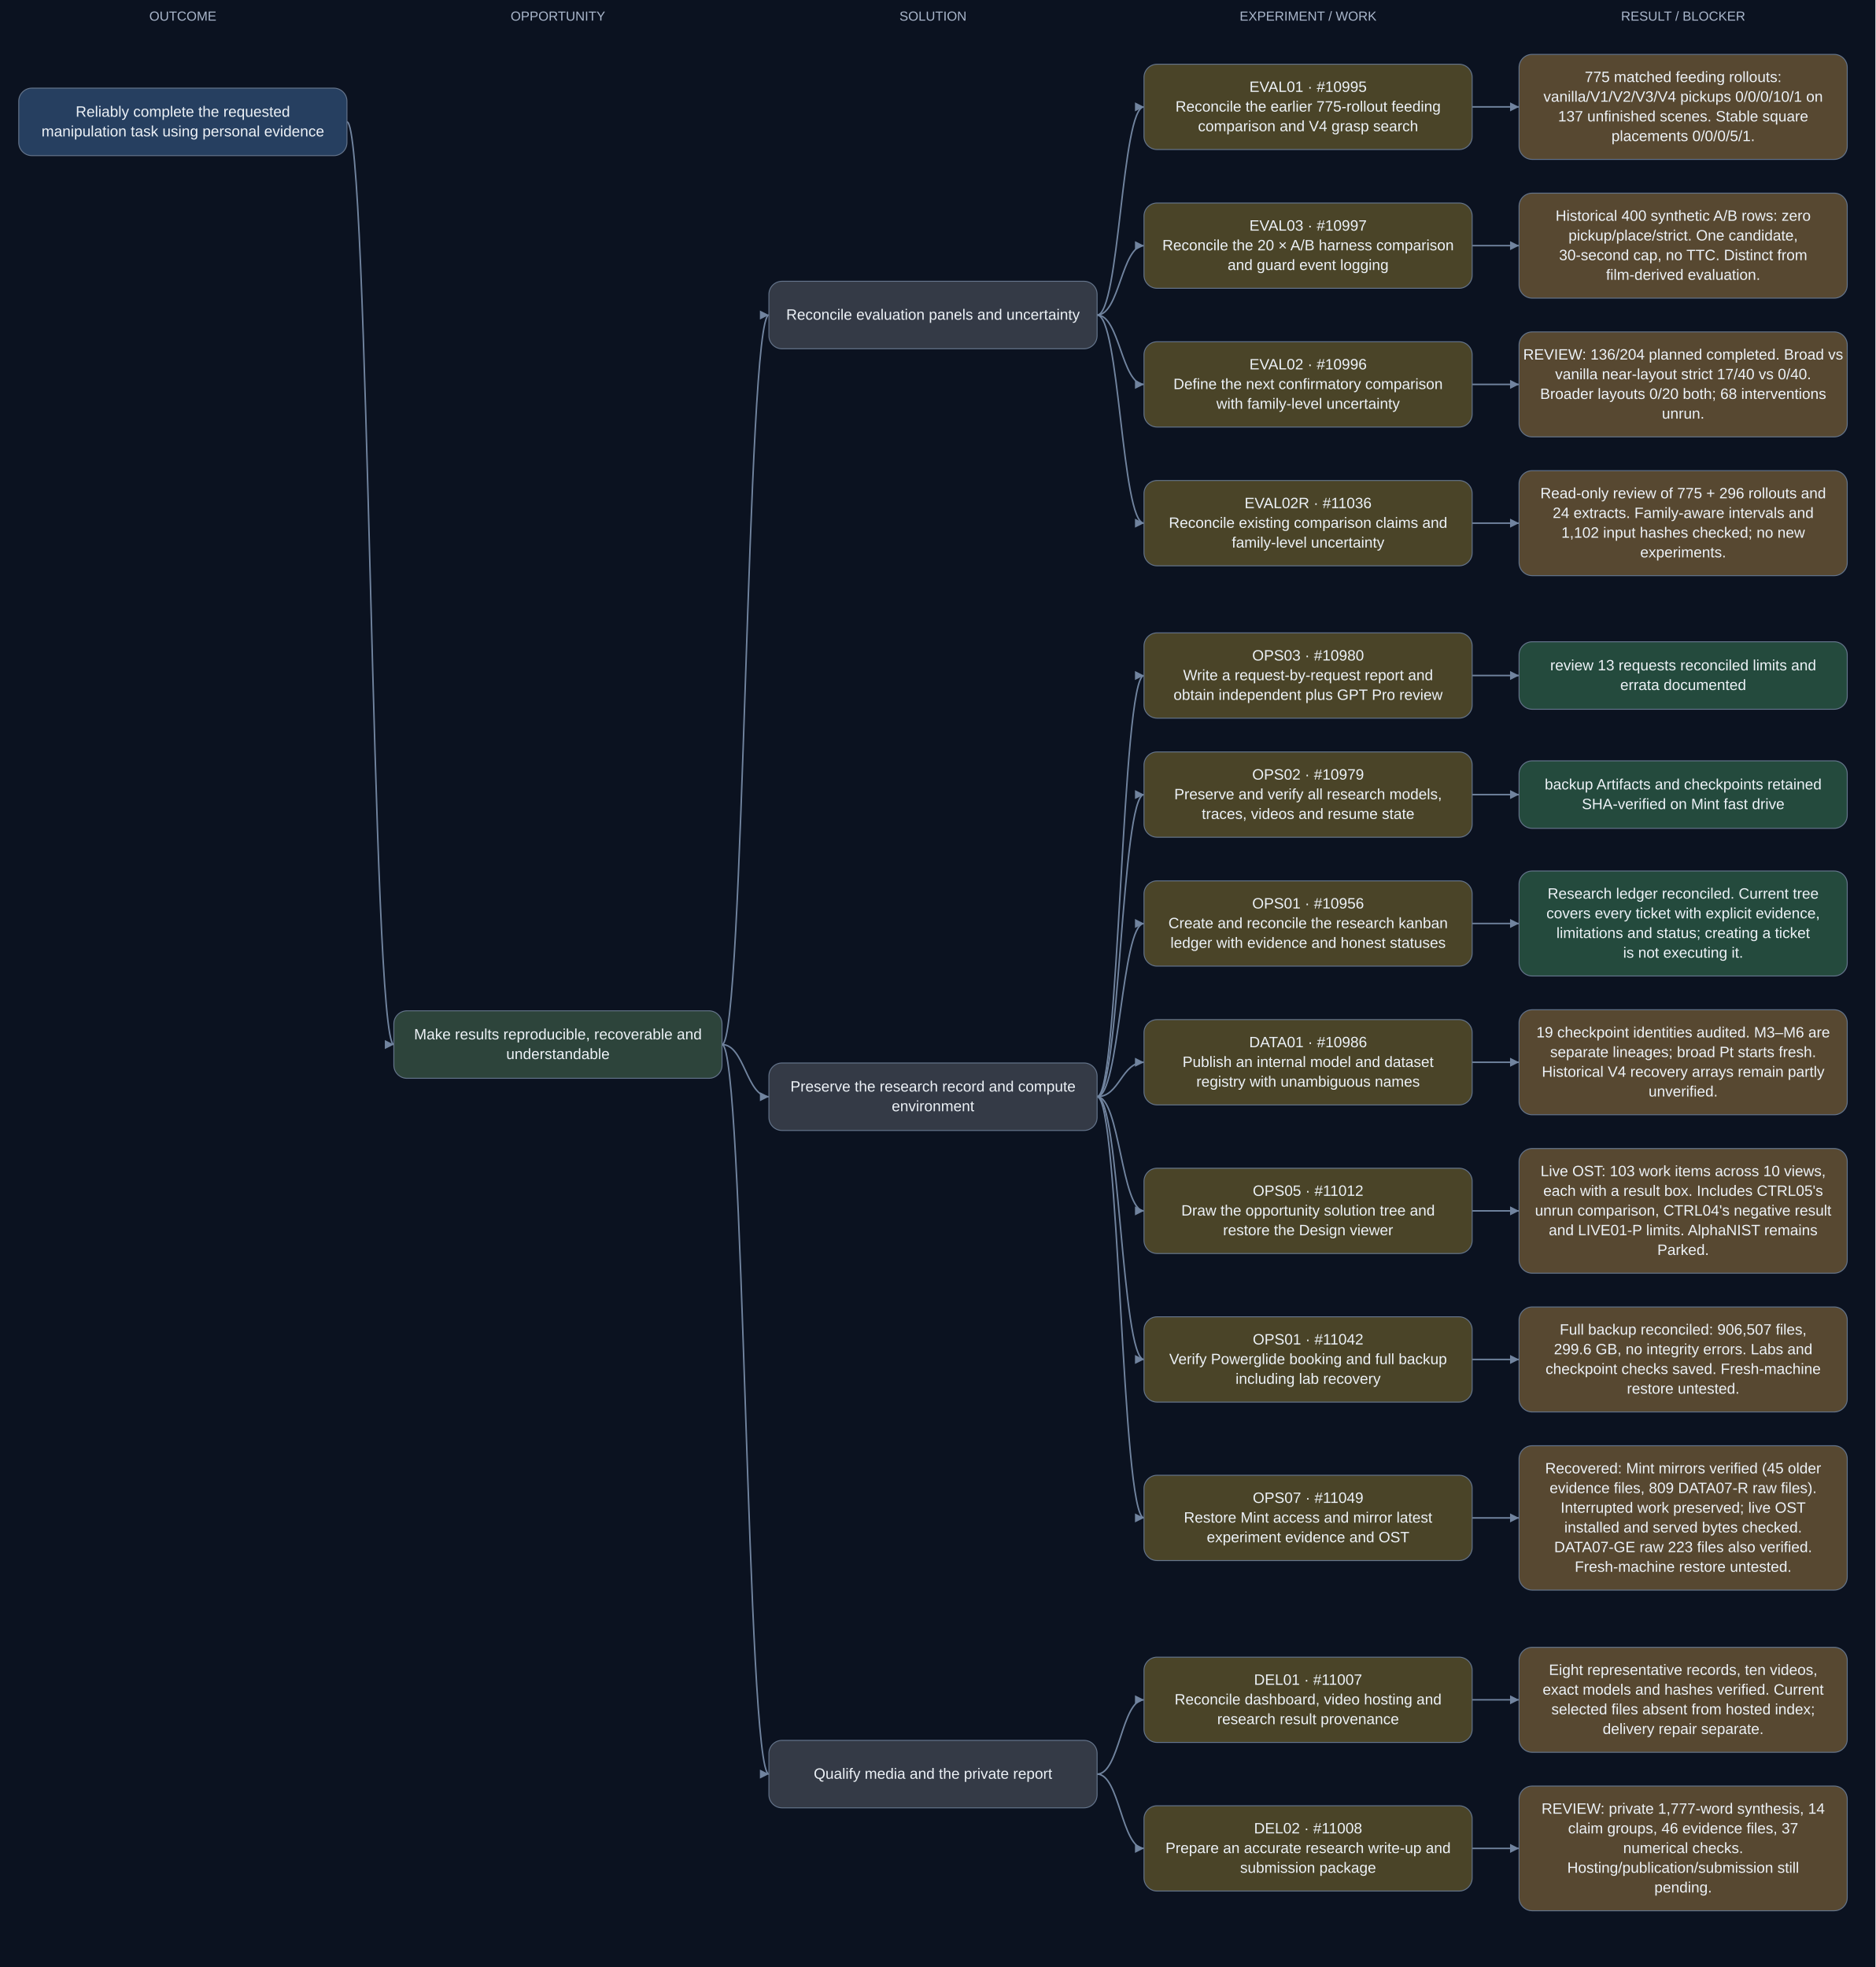
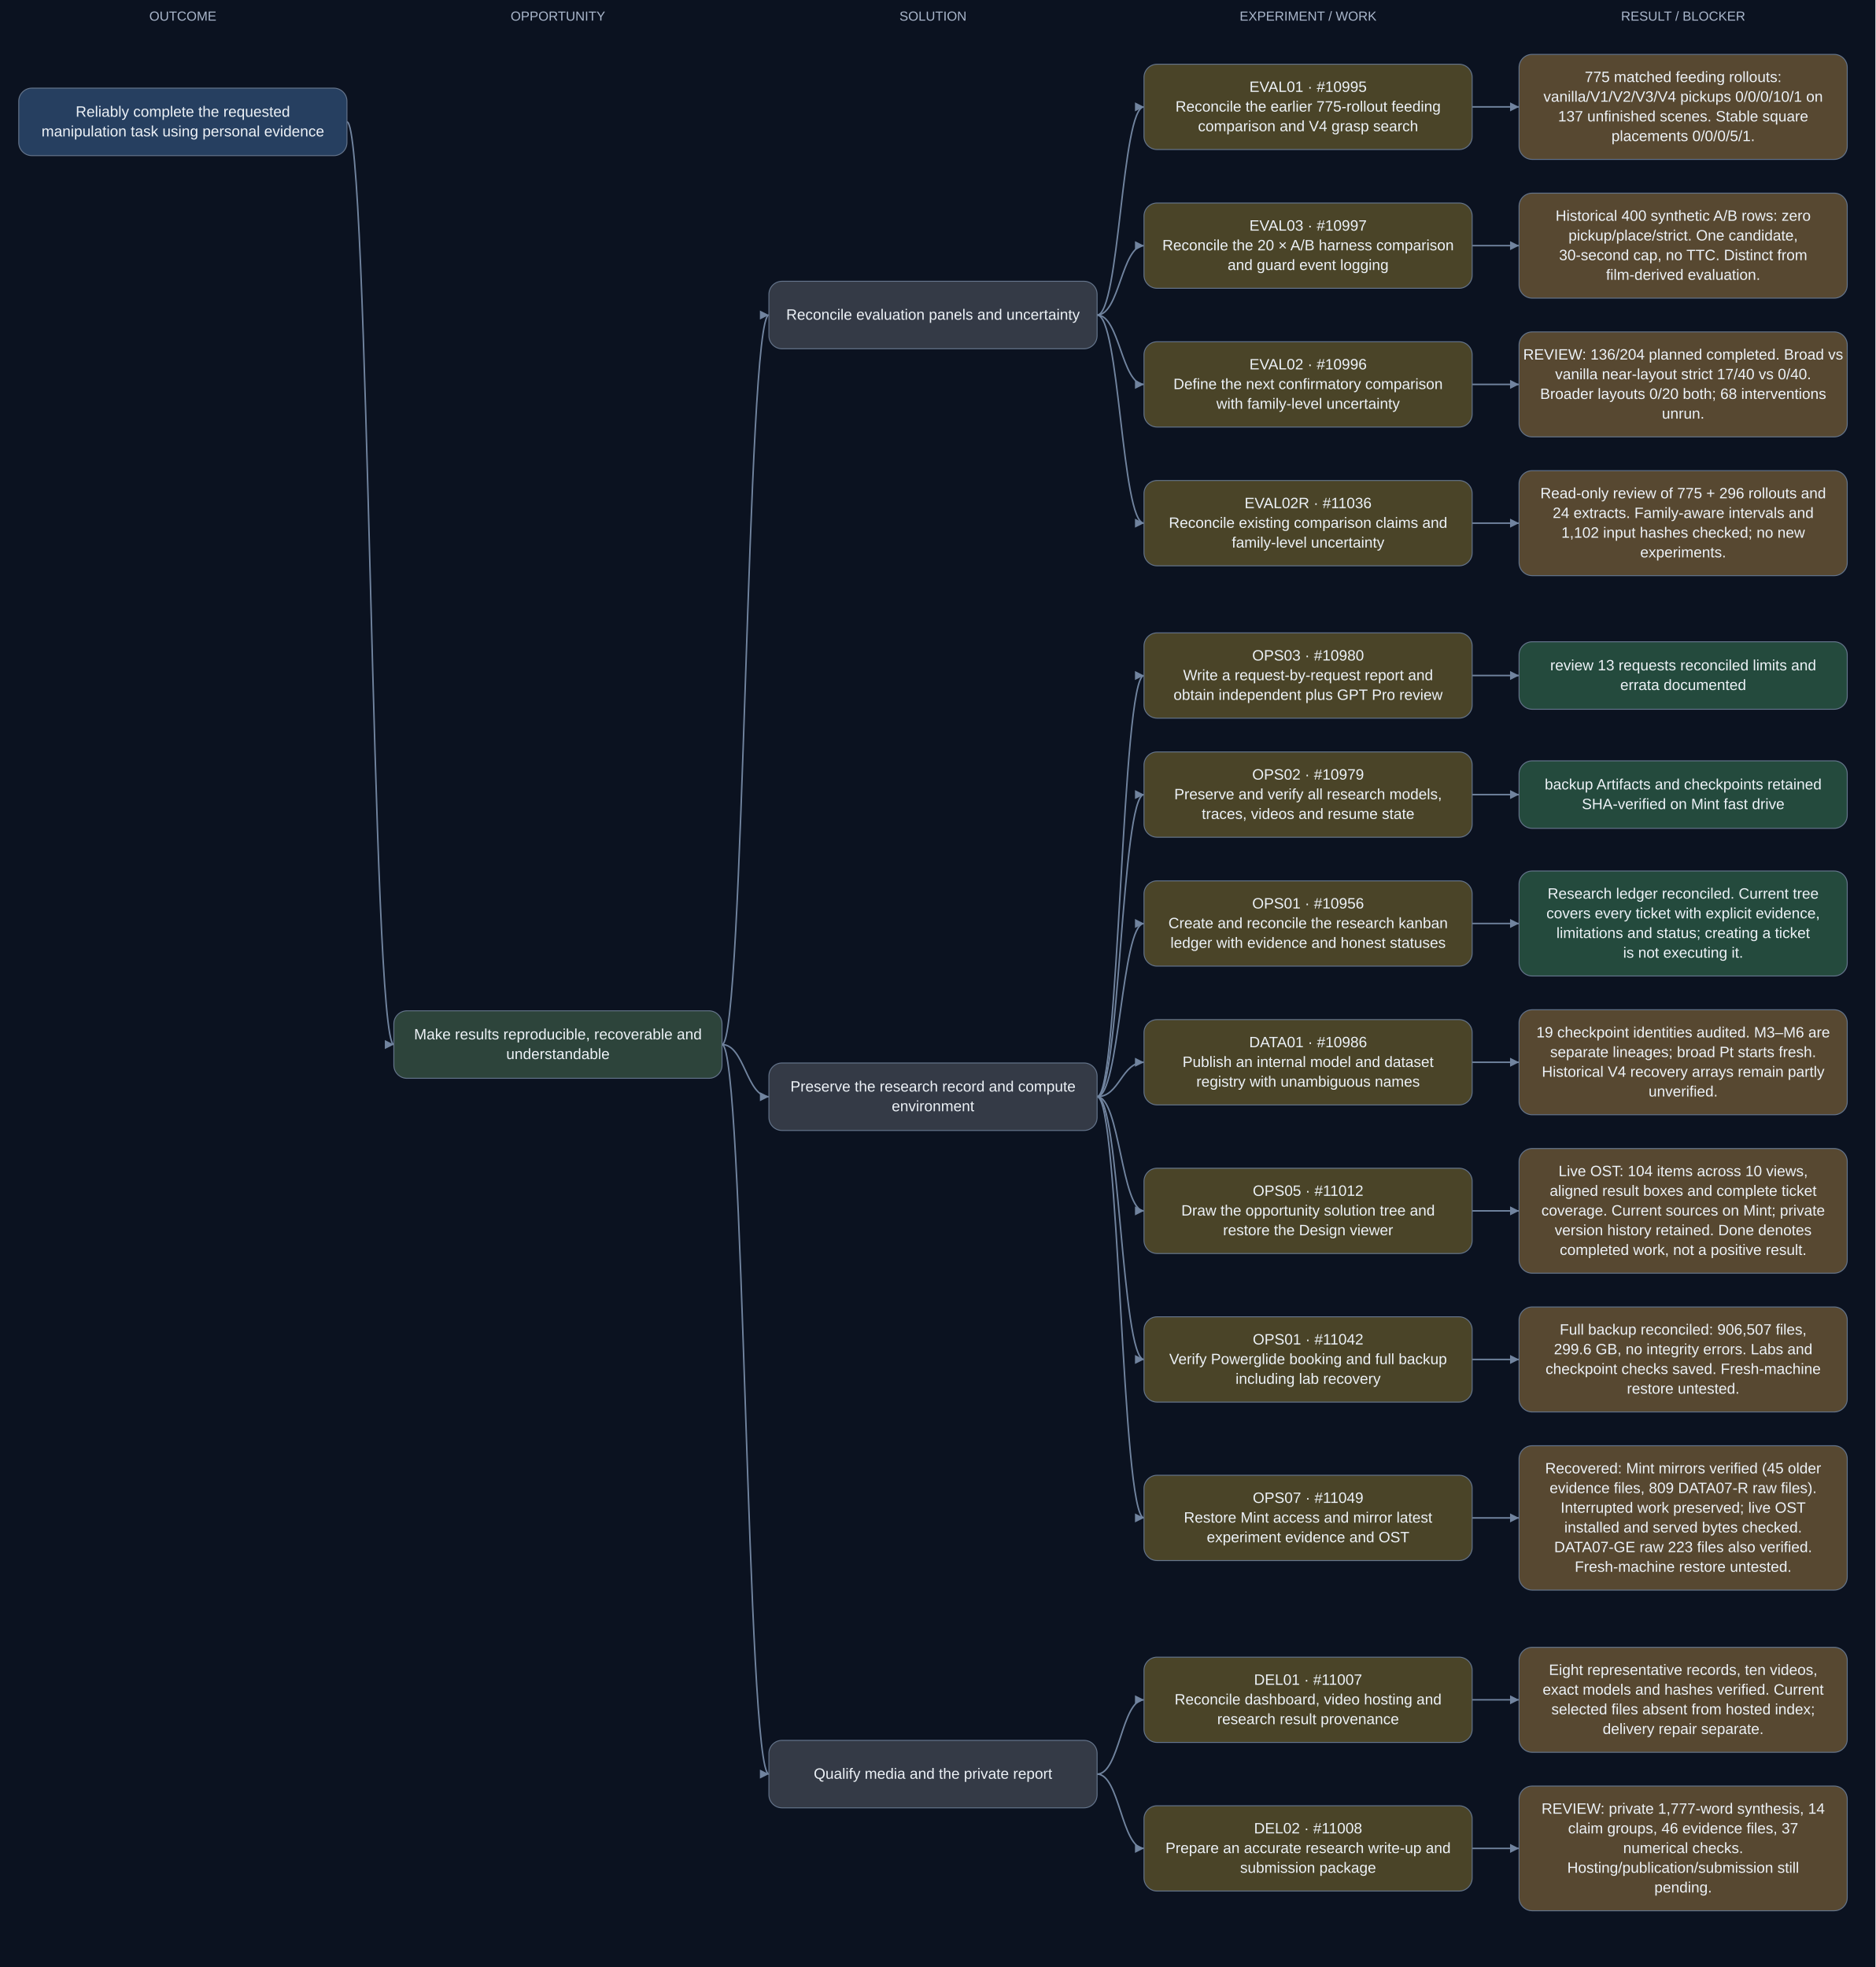
<svg xmlns="http://www.w3.org/2000/svg" width="2000" height="2098.0" viewBox="0 0 2000 2098.0" role="img" aria-label="Typhon opportunity solution tree: evidence">
  <rect width="2000" height="2098.0" fill="#0b1220" />
  <defs>
    <marker id="arrow" markerWidth="6" markerHeight="6" refX="6" refY="3" orient="auto">
      <path d="M0,0 L6,3 L0,6 Z" fill="#71849f" />
    </marker>
  </defs>
  <text x="195" y="22" text-anchor="middle" fill="#aab7cc" font-family="Arial,sans-serif" font-size="14">OUTCOME</text>
  <text x="595" y="22" text-anchor="middle" fill="#aab7cc" font-family="Arial,sans-serif" font-size="14">OPPORTUNITY</text>
  <text x="995" y="22" text-anchor="middle" fill="#aab7cc" font-family="Arial,sans-serif" font-size="14">SOLUTION</text>
  <text x="1395" y="22" text-anchor="middle" fill="#aab7cc" font-family="Arial,sans-serif" font-size="14">EXPERIMENT / WORK</text>
  <text x="1795" y="22" text-anchor="middle" fill="#aab7cc" font-family="Arial,sans-serif" font-size="14">RESULT / BLOCKER</text>
  <path d="M1170,336.0 C1194,336.0 1196,114.0 1220,114.0" fill="none" stroke="#71849f" stroke-width="1.6" marker-end="url(#arrow)" />
  <path d="M1570,114.0 C1594,114.0 1596,114.0 1620,114.0" fill="none" stroke="#71849f" stroke-width="1.6" marker-end="url(#arrow)" />
  <path d="M1170,336.0 C1194,336.0 1196,262.0 1220,262.0" fill="none" stroke="#71849f" stroke-width="1.6" marker-end="url(#arrow)" />
  <path d="M1570,262.0 C1594,262.0 1596,262.0 1620,262.0" fill="none" stroke="#71849f" stroke-width="1.6" marker-end="url(#arrow)" />
  <path d="M1170,336.0 C1194,336.0 1196,410.0 1220,410.0" fill="none" stroke="#71849f" stroke-width="1.6" marker-end="url(#arrow)" />
  <path d="M1570,410.0 C1594,410.0 1596,410.0 1620,410.0" fill="none" stroke="#71849f" stroke-width="1.6" marker-end="url(#arrow)" />
  <path d="M1170,336.0 C1194,336.0 1196,558.0 1220,558.0" fill="none" stroke="#71849f" stroke-width="1.6" marker-end="url(#arrow)" />
  <path d="M1570,558.0 C1594,558.0 1596,558.0 1620,558.0" fill="none" stroke="#71849f" stroke-width="1.6" marker-end="url(#arrow)" />
  <path d="M770,1114.12 C794,1114.12 796,336.0 820,336.0" fill="none" stroke="#71849f" stroke-width="1.6" marker-end="url(#arrow)" />
  <path d="M1170,1169.75 C1194,1169.75 1196,720.5 1220,720.5" fill="none" stroke="#71849f" stroke-width="1.6" marker-end="url(#arrow)" />
  <path d="M1570,720.5 C1594,720.5 1596,720.5 1620,720.5" fill="none" stroke="#71849f" stroke-width="1.6" marker-end="url(#arrow)" />
  <path d="M1170,1169.75 C1194,1169.75 1196,847.5 1220,847.5" fill="none" stroke="#71849f" stroke-width="1.6" marker-end="url(#arrow)" />
  <path d="M1570,847.5 C1594,847.5 1596,847.5 1620,847.5" fill="none" stroke="#71849f" stroke-width="1.6" marker-end="url(#arrow)" />
  <path d="M1170,1169.75 C1194,1169.75 1196,985.0 1220,985.0" fill="none" stroke="#71849f" stroke-width="1.6" marker-end="url(#arrow)" />
  <path d="M1570,985.0 C1594,985.0 1596,985.0 1620,985.0" fill="none" stroke="#71849f" stroke-width="1.6" marker-end="url(#arrow)" />
  <path d="M1170,1169.75 C1194,1169.75 1196,1133.0 1220,1133.0" fill="none" stroke="#71849f" stroke-width="1.6" marker-end="url(#arrow)" />
  <path d="M1570,1133.0 C1594,1133.0 1596,1133.0 1620,1133.0" fill="none" stroke="#71849f" stroke-width="1.6" marker-end="url(#arrow)" />
  <path d="M1170,1169.75 C1194,1169.75 1196,1291.5 1220,1291.5" fill="none" stroke="#71849f" stroke-width="1.6" marker-end="url(#arrow)" />
  <path d="M1570,1291.5 C1594,1291.5 1596,1291.5 1620,1291.5" fill="none" stroke="#71849f" stroke-width="1.6" marker-end="url(#arrow)" />
  <path d="M1170,1169.75 C1194,1169.75 1196,1450.0 1220,1450.0" fill="none" stroke="#71849f" stroke-width="1.6" marker-end="url(#arrow)" />
  <path d="M1570,1450.0 C1594,1450.0 1596,1450.0 1620,1450.0" fill="none" stroke="#71849f" stroke-width="1.6" marker-end="url(#arrow)" />
  <path d="M1170,1169.75 C1194,1169.75 1196,1619.0 1220,1619.0" fill="none" stroke="#71849f" stroke-width="1.6" marker-end="url(#arrow)" />
  <path d="M1570,1619.0 C1594,1619.0 1596,1619.0 1620,1619.0" fill="none" stroke="#71849f" stroke-width="1.6" marker-end="url(#arrow)" />
  <path d="M770,1114.12 C794,1114.12 796,1169.75 820,1169.75" fill="none" stroke="#71849f" stroke-width="1.6" marker-end="url(#arrow)" />
  <path d="M1170,1892.25 C1194,1892.25 1196,1813.0 1220,1813.0" fill="none" stroke="#71849f" stroke-width="1.6" marker-end="url(#arrow)" />
  <path d="M1570,1813.0 C1594,1813.0 1596,1813.0 1620,1813.0" fill="none" stroke="#71849f" stroke-width="1.6" marker-end="url(#arrow)" />
  <path d="M1170,1892.25 C1194,1892.25 1196,1971.5 1220,1971.5" fill="none" stroke="#71849f" stroke-width="1.6" marker-end="url(#arrow)" />
  <path d="M1570,1971.5 C1594,1971.5 1596,1971.5 1620,1971.5" fill="none" stroke="#71849f" stroke-width="1.6" marker-end="url(#arrow)" />
  <path d="M770,1114.12 C794,1114.12 796,1892.25 820,1892.25" fill="none" stroke="#71849f" stroke-width="1.6" marker-end="url(#arrow)" />
  <path d="M370,130.0 C394,130.0 396,1114.12 420,1114.12" fill="none" stroke="#71849f" stroke-width="1.6" marker-end="url(#arrow)" />
  <a href="http://127.0.0.1:4001/?project=typhon-research#ticket=10995" target="_blank">
    <g id="T10995">
      <rect x="1220" y="68.5" width="350" height="91" rx="14" fill="#4a4428" stroke="#64748b" />
      <text x="1395" y="98.0" text-anchor="middle" fill="#edf2f7" font-family="Arial,sans-serif" font-size="16">EVAL01 · #10995</text>
      <text x="1395" y="119.0" text-anchor="middle" fill="#edf2f7" font-family="Arial,sans-serif" font-size="16">Reconcile the earlier 775-rollout feeding</text>
      <text x="1395" y="140.0" text-anchor="middle" fill="#edf2f7" font-family="Arial,sans-serif" font-size="16">comparison and V4 grasp search</text>
    </g>
  </a>
  <g id="R10995">
    <rect x="1620" y="58.0" width="350" height="112" rx="14" fill="#574831" stroke="#64748b" />
    <text x="1795" y="87.5" text-anchor="middle" fill="#edf2f7" font-family="Arial,sans-serif" font-size="16">775 matched feeding rollouts:</text>
    <text x="1795" y="108.5" text-anchor="middle" fill="#edf2f7" font-family="Arial,sans-serif" font-size="16">vanilla/V1/V2/V3/V4 pickups 0/0/0/10/1 on</text>
    <text x="1795" y="129.5" text-anchor="middle" fill="#edf2f7" font-family="Arial,sans-serif" font-size="16">137 unfinished scenes. Stable square</text>
    <text x="1795" y="150.5" text-anchor="middle" fill="#edf2f7" font-family="Arial,sans-serif" font-size="16">placements 0/0/0/5/1.</text>
  </g>
  <a href="http://127.0.0.1:4001/?project=typhon-research#ticket=10997" target="_blank">
    <g id="T10997">
      <rect x="1220" y="216.5" width="350" height="91" rx="14" fill="#4a4428" stroke="#64748b" />
      <text x="1395" y="246.0" text-anchor="middle" fill="#edf2f7" font-family="Arial,sans-serif" font-size="16">EVAL03 · #10997</text>
      <text x="1395" y="267.0" text-anchor="middle" fill="#edf2f7" font-family="Arial,sans-serif" font-size="16">Reconcile the 20 × A/B harness comparison</text>
      <text x="1395" y="288.0" text-anchor="middle" fill="#edf2f7" font-family="Arial,sans-serif" font-size="16">and guard event logging</text>
    </g>
  </a>
  <g id="R10997">
    <rect x="1620" y="206.0" width="350" height="112" rx="14" fill="#574831" stroke="#64748b" />
    <text x="1795" y="235.5" text-anchor="middle" fill="#edf2f7" font-family="Arial,sans-serif" font-size="16">Historical 400 synthetic A/B rows: zero</text>
    <text x="1795" y="256.5" text-anchor="middle" fill="#edf2f7" font-family="Arial,sans-serif" font-size="16">pickup/place/strict. One candidate,</text>
    <text x="1795" y="277.5" text-anchor="middle" fill="#edf2f7" font-family="Arial,sans-serif" font-size="16">30-second cap, no TTC. Distinct from</text>
    <text x="1795" y="298.5" text-anchor="middle" fill="#edf2f7" font-family="Arial,sans-serif" font-size="16">film-derived evaluation.</text>
  </g>
  <a href="http://127.0.0.1:4001/?project=typhon-research#ticket=10996" target="_blank">
    <g id="T10996">
      <rect x="1220" y="364.5" width="350" height="91" rx="14" fill="#4a4428" stroke="#64748b" />
      <text x="1395" y="394.0" text-anchor="middle" fill="#edf2f7" font-family="Arial,sans-serif" font-size="16">EVAL02 · #10996</text>
      <text x="1395" y="415.0" text-anchor="middle" fill="#edf2f7" font-family="Arial,sans-serif" font-size="16">Define the next confirmatory comparison</text>
      <text x="1395" y="436.0" text-anchor="middle" fill="#edf2f7" font-family="Arial,sans-serif" font-size="16">with family-level uncertainty</text>
    </g>
  </a>
  <g id="R10996">
    <rect x="1620" y="354.0" width="350" height="112" rx="14" fill="#574831" stroke="#64748b" />
    <text x="1795" y="383.5" text-anchor="middle" fill="#edf2f7" font-family="Arial,sans-serif" font-size="16">REVIEW: 136/204 planned completed. Broad vs</text>
    <text x="1795" y="404.5" text-anchor="middle" fill="#edf2f7" font-family="Arial,sans-serif" font-size="16">vanilla near-layout strict 17/40 vs 0/40.</text>
    <text x="1795" y="425.5" text-anchor="middle" fill="#edf2f7" font-family="Arial,sans-serif" font-size="16">Broader layouts 0/20 both; 68 interventions</text>
    <text x="1795" y="446.5" text-anchor="middle" fill="#edf2f7" font-family="Arial,sans-serif" font-size="16">unrun.</text>
  </g>
  <a href="http://127.0.0.1:4001/?project=typhon-research#ticket=11036" target="_blank">
    <g id="T11036">
      <rect x="1220" y="512.5" width="350" height="91" rx="14" fill="#4a4428" stroke="#64748b" />
      <text x="1395" y="542.0" text-anchor="middle" fill="#edf2f7" font-family="Arial,sans-serif" font-size="16">EVAL02R · #11036</text>
      <text x="1395" y="563.0" text-anchor="middle" fill="#edf2f7" font-family="Arial,sans-serif" font-size="16">Reconcile existing comparison claims and</text>
      <text x="1395" y="584.0" text-anchor="middle" fill="#edf2f7" font-family="Arial,sans-serif" font-size="16">family-level uncertainty</text>
    </g>
  </a>
  <g id="R11036">
    <rect x="1620" y="502.0" width="350" height="112" rx="14" fill="#574831" stroke="#64748b" />
    <text x="1795" y="531.5" text-anchor="middle" fill="#edf2f7" font-family="Arial,sans-serif" font-size="16">Read-only review of 775 + 296 rollouts and</text>
    <text x="1795" y="552.5" text-anchor="middle" fill="#edf2f7" font-family="Arial,sans-serif" font-size="16">24 extracts. Family-aware intervals and</text>
    <text x="1795" y="573.5" text-anchor="middle" fill="#edf2f7" font-family="Arial,sans-serif" font-size="16">1,102 input hashes checked; no new</text>
    <text x="1795" y="594.5" text-anchor="middle" fill="#edf2f7" font-family="Arial,sans-serif" font-size="16">experiments.</text>
  </g>
  <g id="S_evidence_0">
    <rect x="820" y="300.0" width="350" height="72" rx="14" fill="#343a46" stroke="#64748b" />
    <text x="995" y="341.0" text-anchor="middle" fill="#edf2f7" font-family="Arial,sans-serif" font-size="16">Reconcile evaluation panels and uncertainty</text>
  </g>
  <a href="http://127.0.0.1:4001/?project=typhon-research#ticket=10980" target="_blank">
    <g id="T10980">
      <rect x="1220" y="675.0" width="350" height="91" rx="14" fill="#4a4428" stroke="#64748b" />
      <text x="1395" y="704.5" text-anchor="middle" fill="#edf2f7" font-family="Arial,sans-serif" font-size="16">OPS03 · #10980</text>
      <text x="1395" y="725.5" text-anchor="middle" fill="#edf2f7" font-family="Arial,sans-serif" font-size="16">Write a request-by-request report and</text>
      <text x="1395" y="746.5" text-anchor="middle" fill="#edf2f7" font-family="Arial,sans-serif" font-size="16">obtain independent plus GPT Pro review</text>
    </g>
  </a>
  <g id="R10980">
    <rect x="1620" y="684.5" width="350" height="72" rx="14" fill="#244a3d" stroke="#64748b" />
    <text x="1795" y="715.0" text-anchor="middle" fill="#edf2f7" font-family="Arial,sans-serif" font-size="16">review 13 requests reconciled limits and</text>
    <text x="1795" y="736.0" text-anchor="middle" fill="#edf2f7" font-family="Arial,sans-serif" font-size="16">errata documented</text>
  </g>
  <a href="http://127.0.0.1:4001/?project=typhon-research#ticket=10979" target="_blank">
    <g id="T10979">
      <rect x="1220" y="802.0" width="350" height="91" rx="14" fill="#4a4428" stroke="#64748b" />
      <text x="1395" y="831.5" text-anchor="middle" fill="#edf2f7" font-family="Arial,sans-serif" font-size="16">OPS02 · #10979</text>
      <text x="1395" y="852.5" text-anchor="middle" fill="#edf2f7" font-family="Arial,sans-serif" font-size="16">Preserve and verify all research models,</text>
      <text x="1395" y="873.5" text-anchor="middle" fill="#edf2f7" font-family="Arial,sans-serif" font-size="16">traces, videos and resume state</text>
    </g>
  </a>
  <g id="R10979">
    <rect x="1620" y="811.5" width="350" height="72" rx="14" fill="#244a3d" stroke="#64748b" />
    <text x="1795" y="842.0" text-anchor="middle" fill="#edf2f7" font-family="Arial,sans-serif" font-size="16">backup Artifacts and checkpoints retained</text>
    <text x="1795" y="863.0" text-anchor="middle" fill="#edf2f7" font-family="Arial,sans-serif" font-size="16">SHA-verified on Mint fast drive</text>
  </g>
  <a href="http://127.0.0.1:4001/?project=typhon-research#ticket=10956" target="_blank">
    <g id="T10956">
      <rect x="1220" y="939.5" width="350" height="91" rx="14" fill="#4a4428" stroke="#64748b" />
      <text x="1395" y="969.0" text-anchor="middle" fill="#edf2f7" font-family="Arial,sans-serif" font-size="16">OPS01 · #10956</text>
      <text x="1395" y="990.0" text-anchor="middle" fill="#edf2f7" font-family="Arial,sans-serif" font-size="16">Create and reconcile the research kanban</text>
      <text x="1395" y="1011.0" text-anchor="middle" fill="#edf2f7" font-family="Arial,sans-serif" font-size="16">ledger with evidence and honest statuses</text>
    </g>
  </a>
  <g id="R10956">
    <rect x="1620" y="929.0" width="350" height="112" rx="14" fill="#244a3d" stroke="#64748b" />
    <text x="1795" y="958.5" text-anchor="middle" fill="#edf2f7" font-family="Arial,sans-serif" font-size="16">Research ledger reconciled. Current tree</text>
    <text x="1795" y="979.5" text-anchor="middle" fill="#edf2f7" font-family="Arial,sans-serif" font-size="16">covers every ticket with explicit evidence,</text>
    <text x="1795" y="1000.5" text-anchor="middle" fill="#edf2f7" font-family="Arial,sans-serif" font-size="16">limitations and status; creating a ticket</text>
    <text x="1795" y="1021.5" text-anchor="middle" fill="#edf2f7" font-family="Arial,sans-serif" font-size="16">is not executing it.</text>
  </g>
  <a href="http://127.0.0.1:4001/?project=typhon-research#ticket=10986" target="_blank">
    <g id="T10986">
      <rect x="1220" y="1087.5" width="350" height="91" rx="14" fill="#4a4428" stroke="#64748b" />
      <text x="1395" y="1117.0" text-anchor="middle" fill="#edf2f7" font-family="Arial,sans-serif" font-size="16">DATA01 · #10986</text>
      <text x="1395" y="1138.0" text-anchor="middle" fill="#edf2f7" font-family="Arial,sans-serif" font-size="16">Publish an internal model and dataset</text>
      <text x="1395" y="1159.0" text-anchor="middle" fill="#edf2f7" font-family="Arial,sans-serif" font-size="16">registry with unambiguous names</text>
    </g>
  </a>
  <g id="R10986">
    <rect x="1620" y="1077.0" width="350" height="112" rx="14" fill="#574831" stroke="#64748b" />
    <text x="1795" y="1106.5" text-anchor="middle" fill="#edf2f7" font-family="Arial,sans-serif" font-size="16">19 checkpoint identities audited. M3–M6 are</text>
    <text x="1795" y="1127.5" text-anchor="middle" fill="#edf2f7" font-family="Arial,sans-serif" font-size="16">separate lineages; broad Pt starts fresh.</text>
    <text x="1795" y="1148.5" text-anchor="middle" fill="#edf2f7" font-family="Arial,sans-serif" font-size="16">Historical V4 recovery arrays remain partly</text>
    <text x="1795" y="1169.5" text-anchor="middle" fill="#edf2f7" font-family="Arial,sans-serif" font-size="16">unverified.</text>
  </g>
  <a href="http://127.0.0.1:4001/?project=typhon-research#ticket=11012" target="_blank">
    <g id="T11012">
      <rect x="1220" y="1246.0" width="350" height="91" rx="14" fill="#4a4428" stroke="#64748b" />
      <text x="1395" y="1275.5" text-anchor="middle" fill="#edf2f7" font-family="Arial,sans-serif" font-size="16">OPS05 · #11012</text>
      <text x="1395" y="1296.5" text-anchor="middle" fill="#edf2f7" font-family="Arial,sans-serif" font-size="16">Draw the opportunity solution tree and</text>
      <text x="1395" y="1317.5" text-anchor="middle" fill="#edf2f7" font-family="Arial,sans-serif" font-size="16">restore the Design viewer</text>
    </g>
  </a>
  <g id="R11012">
    <rect x="1620" y="1225.0" width="350" height="133" rx="14" fill="#574831" stroke="#64748b" />
-     <text x="1795" y="1254.5" text-anchor="middle" fill="#edf2f7" font-family="Arial,sans-serif" font-size="16">Live OST: 103 work items across 10 views,</text>
-     <text x="1795" y="1275.5" text-anchor="middle" fill="#edf2f7" font-family="Arial,sans-serif" font-size="16">each with a result box. Includes CTRL05's</text>
-     <text x="1795" y="1296.5" text-anchor="middle" fill="#edf2f7" font-family="Arial,sans-serif" font-size="16">unrun comparison, CTRL04's negative result</text>
-     <text x="1795" y="1317.5" text-anchor="middle" fill="#edf2f7" font-family="Arial,sans-serif" font-size="16">and LIVE01-P limits. AlphaNIST remains</text>
-     <text x="1795" y="1338.5" text-anchor="middle" fill="#edf2f7" font-family="Arial,sans-serif" font-size="16">Parked.</text>
+     <text x="1795" y="1254.5" text-anchor="middle" fill="#edf2f7" font-family="Arial,sans-serif" font-size="16">Live OST: 104 items across 10 views,</text>
+     <text x="1795" y="1275.5" text-anchor="middle" fill="#edf2f7" font-family="Arial,sans-serif" font-size="16">aligned result boxes and complete ticket</text>
+     <text x="1795" y="1296.5" text-anchor="middle" fill="#edf2f7" font-family="Arial,sans-serif" font-size="16">coverage. Current sources on Mint; private</text>
+     <text x="1795" y="1317.5" text-anchor="middle" fill="#edf2f7" font-family="Arial,sans-serif" font-size="16">version history retained. Done denotes</text>
+     <text x="1795" y="1338.5" text-anchor="middle" fill="#edf2f7" font-family="Arial,sans-serif" font-size="16">completed work, not a positive result.</text>
  </g>
  <a href="http://127.0.0.1:4001/?project=typhon-research#ticket=11042" target="_blank">
    <g id="T11042">
      <rect x="1220" y="1404.5" width="350" height="91" rx="14" fill="#4a4428" stroke="#64748b" />
      <text x="1395" y="1434.0" text-anchor="middle" fill="#edf2f7" font-family="Arial,sans-serif" font-size="16">OPS01 · #11042</text>
      <text x="1395" y="1455.0" text-anchor="middle" fill="#edf2f7" font-family="Arial,sans-serif" font-size="16">Verify Powerglide booking and full backup</text>
      <text x="1395" y="1476.0" text-anchor="middle" fill="#edf2f7" font-family="Arial,sans-serif" font-size="16">including lab recovery</text>
    </g>
  </a>
  <g id="R11042">
    <rect x="1620" y="1394.0" width="350" height="112" rx="14" fill="#574831" stroke="#64748b" />
    <text x="1795" y="1423.5" text-anchor="middle" fill="#edf2f7" font-family="Arial,sans-serif" font-size="16">Full backup reconciled: 906,507 files,</text>
    <text x="1795" y="1444.5" text-anchor="middle" fill="#edf2f7" font-family="Arial,sans-serif" font-size="16">299.6 GB, no integrity errors. Labs and</text>
    <text x="1795" y="1465.5" text-anchor="middle" fill="#edf2f7" font-family="Arial,sans-serif" font-size="16">checkpoint checks saved. Fresh-machine</text>
    <text x="1795" y="1486.5" text-anchor="middle" fill="#edf2f7" font-family="Arial,sans-serif" font-size="16">restore untested.</text>
  </g>
  <a href="http://127.0.0.1:4001/?project=typhon-research#ticket=11049" target="_blank">
    <g id="T11049">
      <rect x="1220" y="1573.5" width="350" height="91" rx="14" fill="#4a4428" stroke="#64748b" />
      <text x="1395" y="1603.0" text-anchor="middle" fill="#edf2f7" font-family="Arial,sans-serif" font-size="16">OPS07 · #11049</text>
      <text x="1395" y="1624.0" text-anchor="middle" fill="#edf2f7" font-family="Arial,sans-serif" font-size="16">Restore Mint access and mirror latest</text>
      <text x="1395" y="1645.0" text-anchor="middle" fill="#edf2f7" font-family="Arial,sans-serif" font-size="16">experiment evidence and OST</text>
    </g>
  </a>
  <g id="R11049">
    <rect x="1620" y="1542.0" width="350" height="154" rx="14" fill="#574831" stroke="#64748b" />
    <text x="1795" y="1571.5" text-anchor="middle" fill="#edf2f7" font-family="Arial,sans-serif" font-size="16">Recovered: Mint mirrors verified (45 older</text>
    <text x="1795" y="1592.5" text-anchor="middle" fill="#edf2f7" font-family="Arial,sans-serif" font-size="16">evidence files, 809 DATA07-R raw files).</text>
    <text x="1795" y="1613.5" text-anchor="middle" fill="#edf2f7" font-family="Arial,sans-serif" font-size="16">Interrupted work preserved; live OST</text>
    <text x="1795" y="1634.5" text-anchor="middle" fill="#edf2f7" font-family="Arial,sans-serif" font-size="16">installed and served bytes checked.</text>
    <text x="1795" y="1655.5" text-anchor="middle" fill="#edf2f7" font-family="Arial,sans-serif" font-size="16">DATA07-GE raw 223 files also verified.</text>
    <text x="1795" y="1676.5" text-anchor="middle" fill="#edf2f7" font-family="Arial,sans-serif" font-size="16">Fresh-machine restore untested.</text>
  </g>
  <g id="S_evidence_1">
    <rect x="820" y="1133.75" width="350" height="72" rx="14" fill="#343a46" stroke="#64748b" />
    <text x="995" y="1164.25" text-anchor="middle" fill="#edf2f7" font-family="Arial,sans-serif" font-size="16">Preserve the research record and compute</text>
    <text x="995" y="1185.25" text-anchor="middle" fill="#edf2f7" font-family="Arial,sans-serif" font-size="16">environment</text>
  </g>
  <a href="http://127.0.0.1:4001/?project=typhon-research#ticket=11007" target="_blank">
    <g id="T11007">
      <rect x="1220" y="1767.5" width="350" height="91" rx="14" fill="#4a4428" stroke="#64748b" />
      <text x="1395" y="1797.0" text-anchor="middle" fill="#edf2f7" font-family="Arial,sans-serif" font-size="16">DEL01 · #11007</text>
      <text x="1395" y="1818.0" text-anchor="middle" fill="#edf2f7" font-family="Arial,sans-serif" font-size="16">Reconcile dashboard, video hosting and</text>
      <text x="1395" y="1839.0" text-anchor="middle" fill="#edf2f7" font-family="Arial,sans-serif" font-size="16">research result provenance</text>
    </g>
  </a>
  <g id="R11007">
    <rect x="1620" y="1757.0" width="350" height="112" rx="14" fill="#574831" stroke="#64748b" />
    <text x="1795" y="1786.5" text-anchor="middle" fill="#edf2f7" font-family="Arial,sans-serif" font-size="16">Eight representative records, ten videos,</text>
    <text x="1795" y="1807.5" text-anchor="middle" fill="#edf2f7" font-family="Arial,sans-serif" font-size="16">exact models and hashes verified. Current</text>
    <text x="1795" y="1828.5" text-anchor="middle" fill="#edf2f7" font-family="Arial,sans-serif" font-size="16">selected files absent from hosted index;</text>
    <text x="1795" y="1849.5" text-anchor="middle" fill="#edf2f7" font-family="Arial,sans-serif" font-size="16">delivery repair separate.</text>
  </g>
  <a href="http://127.0.0.1:4001/?project=typhon-research#ticket=11008" target="_blank">
    <g id="T11008">
      <rect x="1220" y="1926.0" width="350" height="91" rx="14" fill="#4a4428" stroke="#64748b" />
      <text x="1395" y="1955.5" text-anchor="middle" fill="#edf2f7" font-family="Arial,sans-serif" font-size="16">DEL02 · #11008</text>
      <text x="1395" y="1976.5" text-anchor="middle" fill="#edf2f7" font-family="Arial,sans-serif" font-size="16">Prepare an accurate research write-up and</text>
      <text x="1395" y="1997.5" text-anchor="middle" fill="#edf2f7" font-family="Arial,sans-serif" font-size="16">submission package</text>
    </g>
  </a>
  <g id="R11008">
    <rect x="1620" y="1905.0" width="350" height="133" rx="14" fill="#574831" stroke="#64748b" />
    <text x="1795" y="1934.5" text-anchor="middle" fill="#edf2f7" font-family="Arial,sans-serif" font-size="16">REVIEW: private 1,777-word synthesis, 14</text>
    <text x="1795" y="1955.5" text-anchor="middle" fill="#edf2f7" font-family="Arial,sans-serif" font-size="16">claim groups, 46 evidence files, 37</text>
    <text x="1795" y="1976.5" text-anchor="middle" fill="#edf2f7" font-family="Arial,sans-serif" font-size="16">numerical checks.</text>
    <text x="1795" y="1997.5" text-anchor="middle" fill="#edf2f7" font-family="Arial,sans-serif" font-size="16">Hosting/publication/submission still</text>
    <text x="1795" y="2018.5" text-anchor="middle" fill="#edf2f7" font-family="Arial,sans-serif" font-size="16">pending.</text>
  </g>
  <g id="S_evidence_2">
    <rect x="820" y="1856.25" width="350" height="72" rx="14" fill="#343a46" stroke="#64748b" />
    <text x="995" y="1897.25" text-anchor="middle" fill="#edf2f7" font-family="Arial,sans-serif" font-size="16">Qualify media and the private report</text>
  </g>
  <g id="O_evidence">
    <rect x="420" y="1078.12" width="350" height="72" rx="14" fill="#2d443b" stroke="#64748b" />
    <text x="595" y="1108.62" text-anchor="middle" fill="#edf2f7" font-family="Arial,sans-serif" font-size="16">Make results reproducible, recoverable and</text>
    <text x="595" y="1129.62" text-anchor="middle" fill="#edf2f7" font-family="Arial,sans-serif" font-size="16">understandable</text>
  </g>
  <g id="outcome">
    <rect x="20" y="94.0" width="350" height="72" rx="14" fill="#263f60" stroke="#64748b" />
    <text x="195" y="124.5" text-anchor="middle" fill="#edf2f7" font-family="Arial,sans-serif" font-size="16">Reliably complete the requested</text>
    <text x="195" y="145.5" text-anchor="middle" fill="#edf2f7" font-family="Arial,sans-serif" font-size="16">manipulation task using personal evidence</text>
  </g>
</svg>
